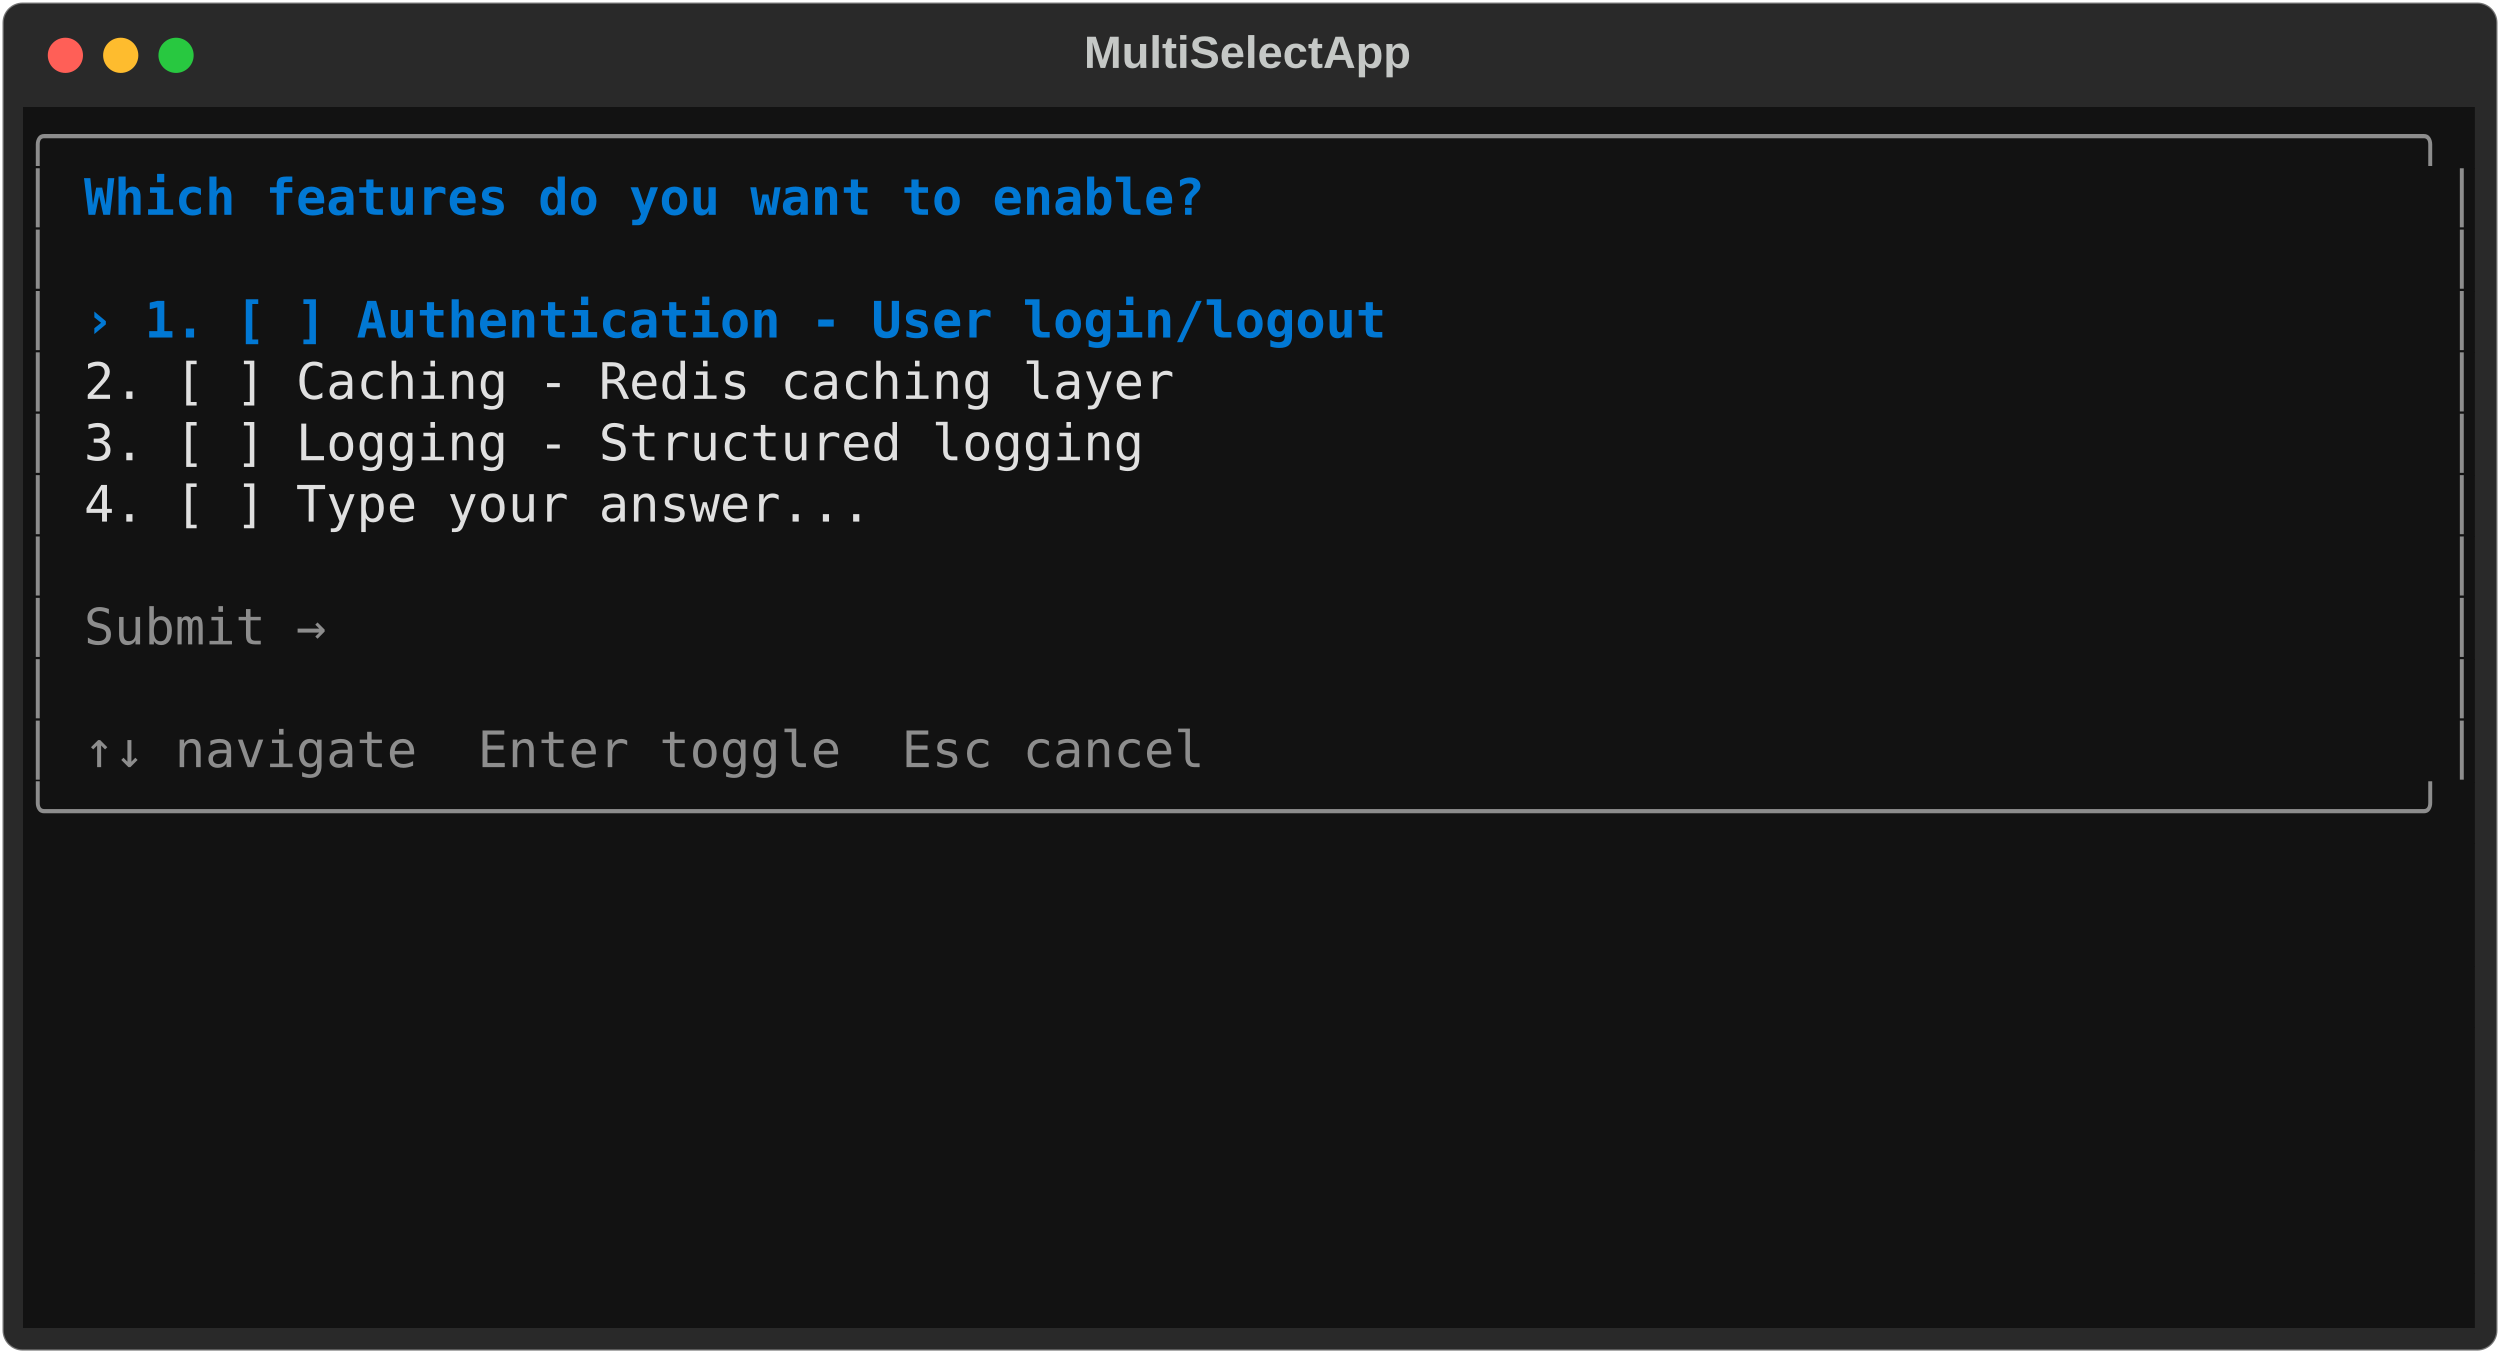
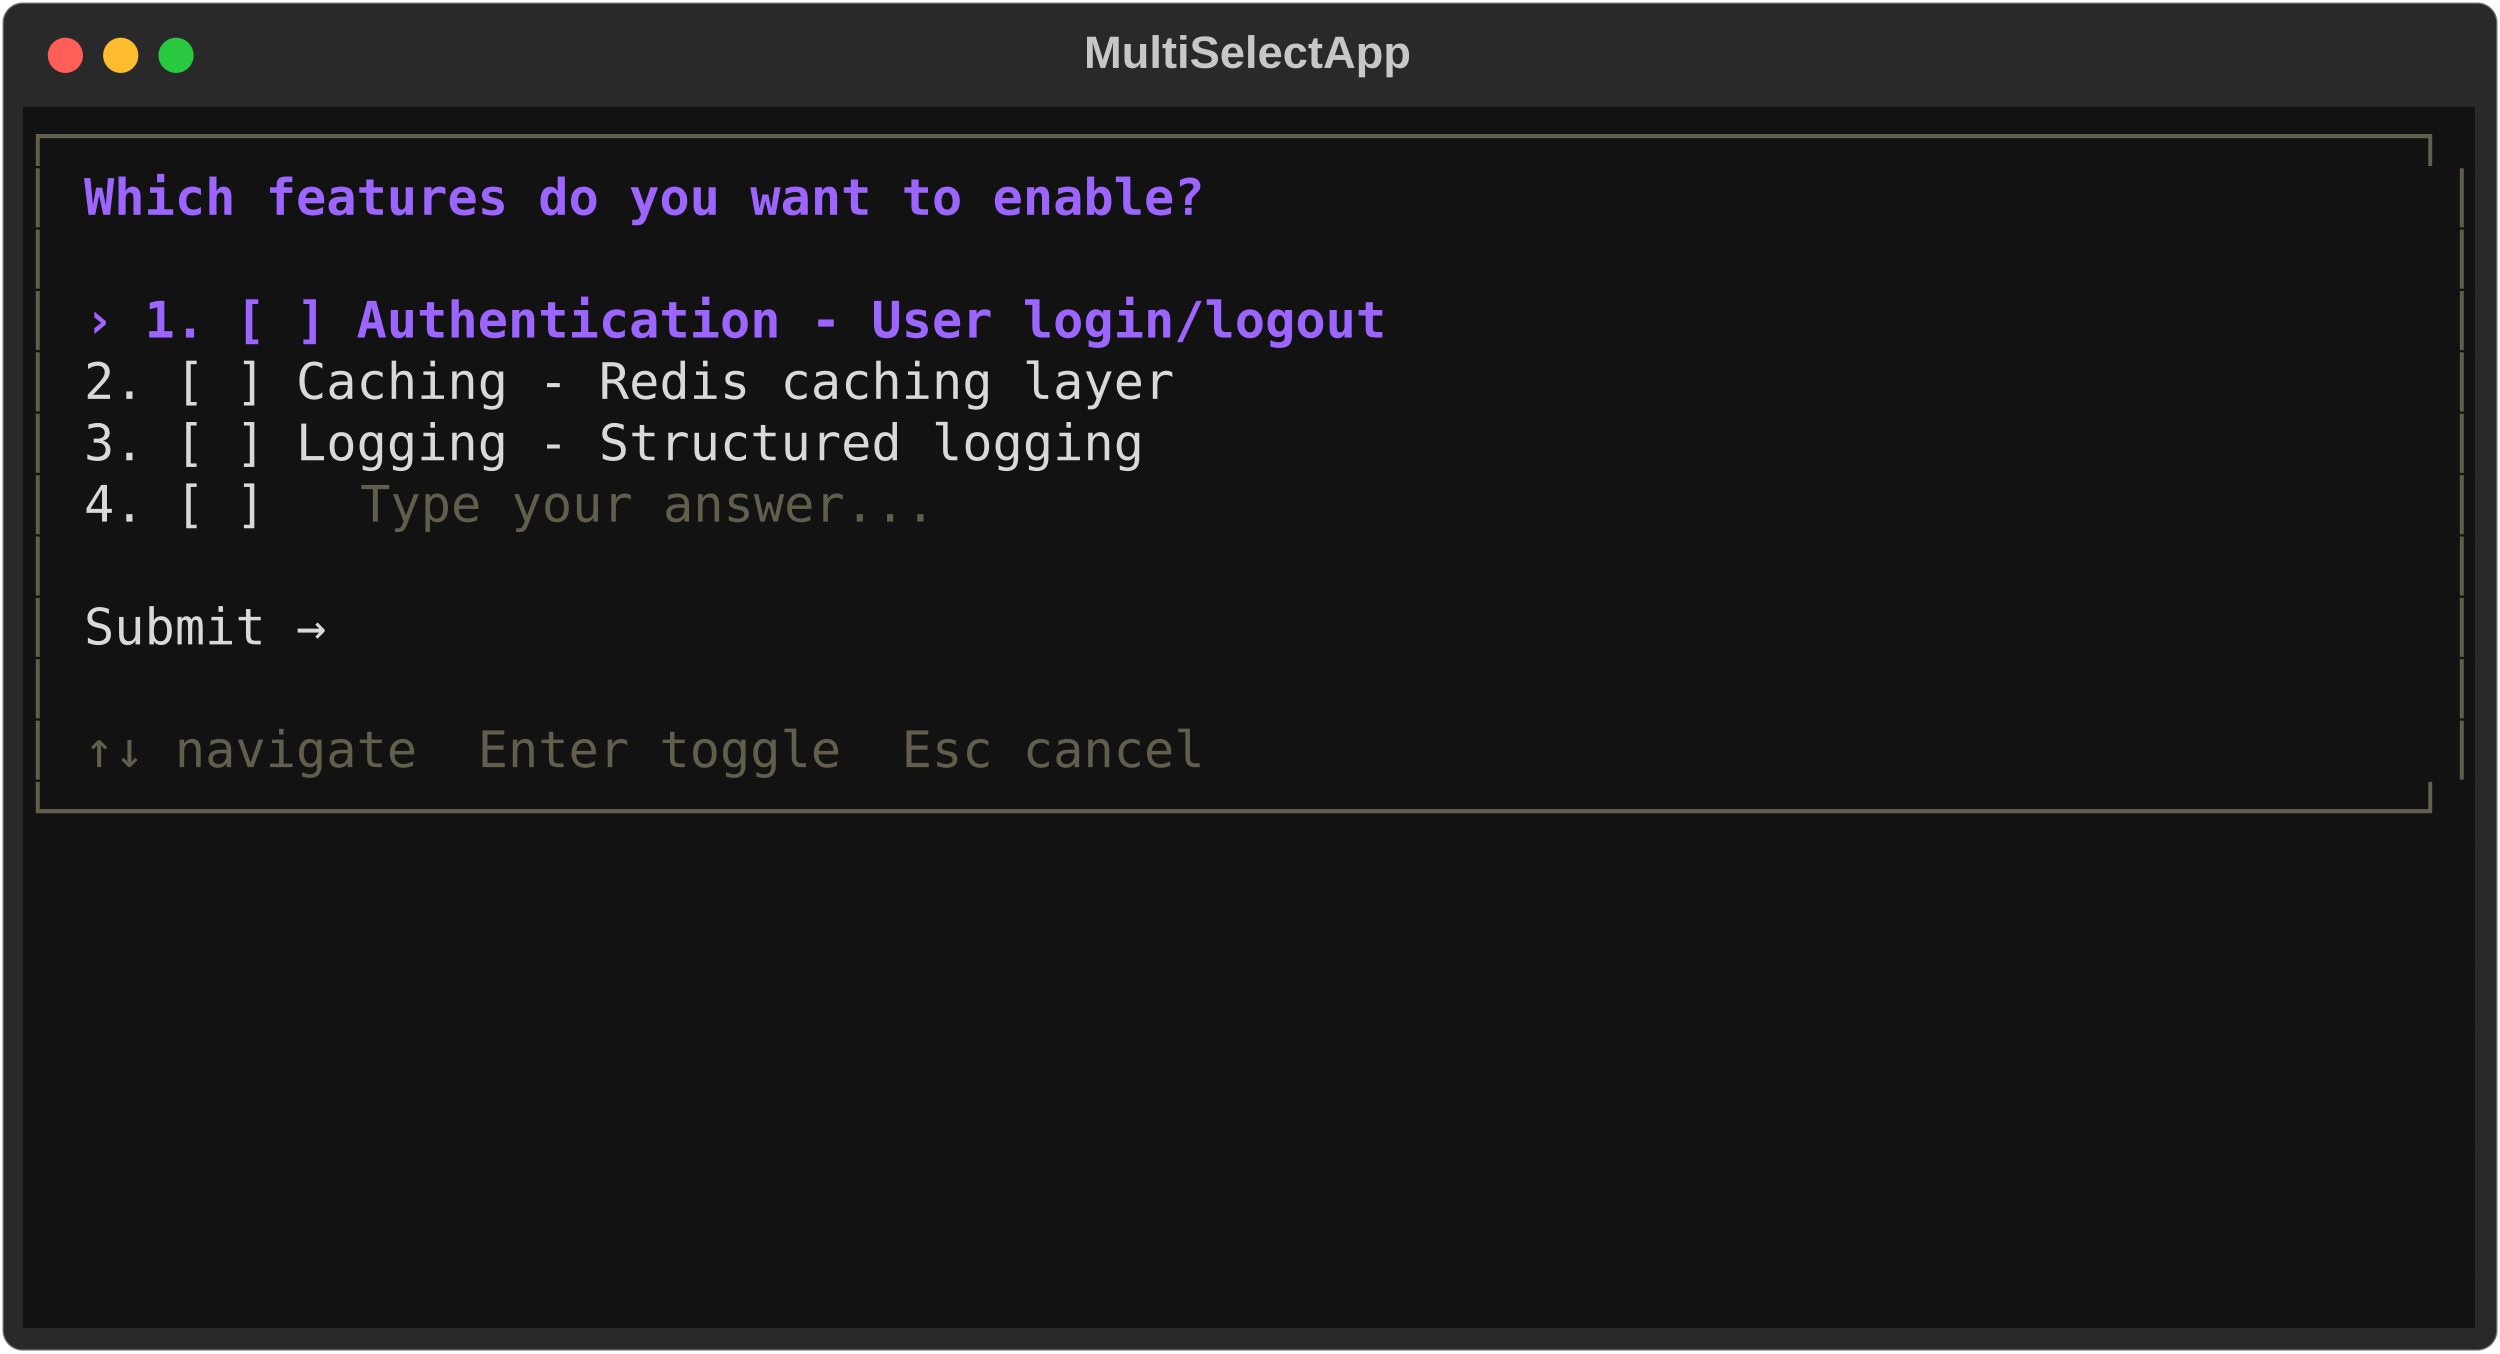
<svg xmlns="http://www.w3.org/2000/svg" class="rich-terminal" viewBox="0 0 994 538.0">
  <style>

    @font-face {
        font-family: "Fira Code";
        src: local("FiraCode-Regular"),
                url("https://cdnjs.cloudflare.com/ajax/libs/firacode/6.2.0/woff2/FiraCode-Regular.woff2") format("woff2"),
                url("https://cdnjs.cloudflare.com/ajax/libs/firacode/6.2.0/woff/FiraCode-Regular.woff") format("woff");
        font-style: normal;
        font-weight: 400;
    }
    @font-face {
        font-family: "Fira Code";
        src: local("FiraCode-Bold"),
                url("https://cdnjs.cloudflare.com/ajax/libs/firacode/6.2.0/woff2/FiraCode-Bold.woff2") format("woff2"),
                url("https://cdnjs.cloudflare.com/ajax/libs/firacode/6.2.0/woff/FiraCode-Bold.woff") format("woff");
        font-style: bold;
        font-weight: 700;
    }

    .terminal-matrix {
        font-family: Fira Code, monospace;
        font-size: 20px;
        line-height: 24.4px;
        font-variant-east-asian: full-width;
    }

    .terminal-title {
        font-size: 18px;
        font-weight: bold;
        font-family: arial;
    }

-     .terminal-r1 { fill: #8d8d8d }
+     .terminal-r1 { fill: #625e4c }
.terminal-r2 { fill: #c5c8c6 }
- .terminal-r3 { fill: #0178d4;font-weight: bold }
- .terminal-r4 { fill: #e0e0e0 }
+ .terminal-r3 { fill: #9d65ff;font-weight: bold }
+ .terminal-r4 { fill: #d9d9d9 }
    </style>
  <defs>
    <clipPath id="terminal-clip-terminal">
      <rect x="0" y="0" width="975.0" height="487.0" />
    </clipPath>
    <clipPath id="terminal-line-0">
      <rect x="0" y="1.5" width="976" height="24.65" />
    </clipPath>
    <clipPath id="terminal-line-1">
      <rect x="0" y="25.9" width="976" height="24.65" />
    </clipPath>
    <clipPath id="terminal-line-2">
      <rect x="0" y="50.3" width="976" height="24.65" />
    </clipPath>
    <clipPath id="terminal-line-3">
      <rect x="0" y="74.7" width="976" height="24.65" />
    </clipPath>
    <clipPath id="terminal-line-4">
      <rect x="0" y="99.1" width="976" height="24.65" />
    </clipPath>
    <clipPath id="terminal-line-5">
      <rect x="0" y="123.5" width="976" height="24.65" />
    </clipPath>
    <clipPath id="terminal-line-6">
      <rect x="0" y="147.9" width="976" height="24.65" />
    </clipPath>
    <clipPath id="terminal-line-7">
      <rect x="0" y="172.3" width="976" height="24.65" />
    </clipPath>
    <clipPath id="terminal-line-8">
      <rect x="0" y="196.7" width="976" height="24.65" />
    </clipPath>
    <clipPath id="terminal-line-9">
      <rect x="0" y="221.1" width="976" height="24.65" />
    </clipPath>
    <clipPath id="terminal-line-10">
      <rect x="0" y="245.5" width="976" height="24.65" />
    </clipPath>
    <clipPath id="terminal-line-11">
      <rect x="0" y="269.9" width="976" height="24.65" />
    </clipPath>
    <clipPath id="terminal-line-12">
      <rect x="0" y="294.3" width="976" height="24.65" />
    </clipPath>
    <clipPath id="terminal-line-13">
      <rect x="0" y="318.7" width="976" height="24.65" />
    </clipPath>
    <clipPath id="terminal-line-14">
      <rect x="0" y="343.1" width="976" height="24.65" />
    </clipPath>
    <clipPath id="terminal-line-15">
      <rect x="0" y="367.5" width="976" height="24.65" />
    </clipPath>
    <clipPath id="terminal-line-16">
      <rect x="0" y="391.9" width="976" height="24.65" />
    </clipPath>
    <clipPath id="terminal-line-17">
      <rect x="0" y="416.3" width="976" height="24.65" />
    </clipPath>
    <clipPath id="terminal-line-18">
      <rect x="0" y="440.7" width="976" height="24.65" />
    </clipPath>
  </defs>
  <rect fill="#292929" stroke="rgba(255,255,255,0.35)" stroke-width="1" x="1" y="1" width="992" height="536" rx="8" />
  <text class="terminal-title" fill="#c5c8c6" text-anchor="middle" x="496" y="27">MultiSelectApp</text>
  <g transform="translate(26,22)">
    <circle cx="0" cy="0" r="7" fill="#ff5f57" />
    <circle cx="22" cy="0" r="7" fill="#febc2e" />
    <circle cx="44" cy="0" r="7" fill="#28c840" />
  </g>
  <g transform="translate(9, 41)" clip-path="url(#terminal-clip-terminal)">
    <rect fill="#121212" x="0" y="1.5" width="976" height="24.65" shape-rendering="crispEdges" />
    <rect fill="#121212" x="0" y="25.9" width="12.2" height="24.65" shape-rendering="crispEdges" />
    <rect fill="#121212" x="12.2" y="25.9" width="12.2" height="24.65" shape-rendering="crispEdges" />
    <rect fill="#121212" x="24.4" y="25.9" width="451.4" height="24.65" shape-rendering="crispEdges" />
    <rect fill="#121212" x="475.8" y="25.9" width="488" height="24.65" shape-rendering="crispEdges" />
    <rect fill="#121212" x="963.8" y="25.9" width="12.2" height="24.65" shape-rendering="crispEdges" />
    <rect fill="#121212" x="0" y="50.3" width="12.2" height="24.65" shape-rendering="crispEdges" />
    <rect fill="#121212" x="12.2" y="50.3" width="951.6" height="24.65" shape-rendering="crispEdges" />
    <rect fill="#121212" x="963.8" y="50.3" width="12.2" height="24.65" shape-rendering="crispEdges" />
    <rect fill="#121212" x="0" y="74.7" width="12.2" height="24.65" shape-rendering="crispEdges" />
    <rect fill="#121212" x="12.2" y="74.7" width="12.2" height="24.65" shape-rendering="crispEdges" />
    <rect fill="#121212" x="24.4" y="74.7" width="524.6" height="24.65" shape-rendering="crispEdges" />
    <rect fill="#121212" x="549" y="74.7" width="414.8" height="24.65" shape-rendering="crispEdges" />
    <rect fill="#121212" x="963.8" y="74.7" width="12.2" height="24.65" shape-rendering="crispEdges" />
    <rect fill="#121212" x="0" y="99.1" width="12.2" height="24.65" shape-rendering="crispEdges" />
    <rect fill="#121212" x="12.2" y="99.1" width="12.2" height="24.65" shape-rendering="crispEdges" />
    <rect fill="#121212" x="24.4" y="99.1" width="463.6" height="24.65" shape-rendering="crispEdges" />
    <rect fill="#121212" x="488" y="99.1" width="475.8" height="24.65" shape-rendering="crispEdges" />
    <rect fill="#121212" x="963.8" y="99.1" width="12.2" height="24.65" shape-rendering="crispEdges" />
    <rect fill="#121212" x="0" y="123.5" width="12.2" height="24.65" shape-rendering="crispEdges" />
    <rect fill="#121212" x="12.2" y="123.5" width="12.2" height="24.65" shape-rendering="crispEdges" />
    <rect fill="#121212" x="24.4" y="123.5" width="451.4" height="24.65" shape-rendering="crispEdges" />
    <rect fill="#121212" x="475.8" y="123.5" width="488" height="24.65" shape-rendering="crispEdges" />
    <rect fill="#121212" x="963.8" y="123.5" width="12.2" height="24.65" shape-rendering="crispEdges" />
    <rect fill="#121212" x="0" y="147.9" width="12.2" height="24.65" shape-rendering="crispEdges" />
    <rect fill="#121212" x="12.2" y="147.9" width="12.2" height="24.65" shape-rendering="crispEdges" />
-     <rect fill="#121212" x="24.4" y="147.9" width="341.6" height="24.65" shape-rendering="crispEdges" />
+     <rect fill="#121212" x="24.4" y="147.9" width="109.8" height="24.65" shape-rendering="crispEdges" />
+     <rect fill="#121212" x="134.2" y="147.9" width="231.8" height="24.65" shape-rendering="crispEdges" />
    <rect fill="#121212" x="366" y="147.9" width="597.8" height="24.65" shape-rendering="crispEdges" />
    <rect fill="#121212" x="963.8" y="147.9" width="12.2" height="24.65" shape-rendering="crispEdges" />
    <rect fill="#121212" x="0" y="172.3" width="12.2" height="24.65" shape-rendering="crispEdges" />
    <rect fill="#121212" x="12.2" y="172.3" width="951.6" height="24.65" shape-rendering="crispEdges" />
    <rect fill="#121212" x="963.8" y="172.3" width="12.2" height="24.65" shape-rendering="crispEdges" />
    <rect fill="#121212" x="0" y="196.7" width="12.2" height="24.65" shape-rendering="crispEdges" />
    <rect fill="#121212" x="12.2" y="196.7" width="12.2" height="24.65" shape-rendering="crispEdges" />
    <rect fill="#121212" x="24.4" y="196.7" width="158.6" height="24.65" shape-rendering="crispEdges" />
    <rect fill="#121212" x="183" y="196.7" width="780.8" height="24.65" shape-rendering="crispEdges" />
    <rect fill="#121212" x="963.8" y="196.7" width="12.2" height="24.65" shape-rendering="crispEdges" />
    <rect fill="#121212" x="0" y="221.1" width="12.2" height="24.65" shape-rendering="crispEdges" />
    <rect fill="#121212" x="12.2" y="221.1" width="951.6" height="24.65" shape-rendering="crispEdges" />
    <rect fill="#121212" x="963.8" y="221.1" width="12.2" height="24.65" shape-rendering="crispEdges" />
    <rect fill="#121212" x="0" y="245.5" width="12.2" height="24.65" shape-rendering="crispEdges" />
    <rect fill="#121212" x="12.2" y="245.5" width="12.2" height="24.65" shape-rendering="crispEdges" />
    <rect fill="#121212" x="24.4" y="245.5" width="451.4" height="24.65" shape-rendering="crispEdges" />
    <rect fill="#121212" x="475.8" y="245.5" width="488" height="24.65" shape-rendering="crispEdges" />
    <rect fill="#121212" x="963.8" y="245.5" width="12.2" height="24.65" shape-rendering="crispEdges" />
    <rect fill="#121212" x="0" y="269.9" width="976" height="24.65" shape-rendering="crispEdges" />
    <rect fill="#121212" x="0" y="294.3" width="976" height="24.65" shape-rendering="crispEdges" />
    <rect fill="#121212" x="0" y="318.7" width="976" height="24.65" shape-rendering="crispEdges" />
    <rect fill="#121212" x="0" y="343.1" width="976" height="24.65" shape-rendering="crispEdges" />
    <rect fill="#121212" x="0" y="367.5" width="976" height="24.65" shape-rendering="crispEdges" />
    <rect fill="#121212" x="0" y="391.9" width="976" height="24.65" shape-rendering="crispEdges" />
    <rect fill="#121212" x="0" y="416.3" width="976" height="24.65" shape-rendering="crispEdges" />
    <rect fill="#121212" x="0" y="440.7" width="976" height="24.65" shape-rendering="crispEdges" />
    <rect fill="#121212" x="0" y="465.1" width="976" height="24.65" shape-rendering="crispEdges" />
    <g class="terminal-matrix">
-       <text class="terminal-r1" x="0" y="20" textLength="976" clip-path="url(#terminal-line-0)">╭──────────────────────────────────────────────────────────────────────────────╮</text>
+       <text class="terminal-r1" x="0" y="20" textLength="976" clip-path="url(#terminal-line-0)">┌──────────────────────────────────────────────────────────────────────────────┐</text>
      <text class="terminal-r2" x="976" y="20" textLength="12.2" clip-path="url(#terminal-line-0)">
</text>
      <text class="terminal-r1" x="0" y="44.4" textLength="12.2" clip-path="url(#terminal-line-1)">│</text>
      <text class="terminal-r3" x="24.4" y="44.4" textLength="451.4" clip-path="url(#terminal-line-1)">Which features do you want to enable?</text>
      <text class="terminal-r1" x="963.8" y="44.4" textLength="12.2" clip-path="url(#terminal-line-1)">│</text>
      <text class="terminal-r2" x="976" y="44.4" textLength="12.2" clip-path="url(#terminal-line-1)">
</text>
      <text class="terminal-r1" x="0" y="68.8" textLength="12.2" clip-path="url(#terminal-line-2)">│</text>
      <text class="terminal-r1" x="963.8" y="68.8" textLength="12.2" clip-path="url(#terminal-line-2)">│</text>
      <text class="terminal-r2" x="976" y="68.8" textLength="12.2" clip-path="url(#terminal-line-2)">
</text>
      <text class="terminal-r1" x="0" y="93.2" textLength="12.2" clip-path="url(#terminal-line-3)">│</text>
      <text class="terminal-r3" x="24.4" y="93.2" textLength="524.6" clip-path="url(#terminal-line-3)">› 1. [ ] Authentication - User login/logout</text>
      <text class="terminal-r1" x="963.8" y="93.2" textLength="12.2" clip-path="url(#terminal-line-3)">│</text>
      <text class="terminal-r2" x="976" y="93.2" textLength="12.2" clip-path="url(#terminal-line-3)">
</text>
      <text class="terminal-r1" x="0" y="117.6" textLength="12.2" clip-path="url(#terminal-line-4)">│</text>
      <text class="terminal-r4" x="24.4" y="117.6" textLength="463.6" clip-path="url(#terminal-line-4)">  2. [ ] Caching - Redis caching layer</text>
      <text class="terminal-r1" x="963.8" y="117.6" textLength="12.2" clip-path="url(#terminal-line-4)">│</text>
      <text class="terminal-r2" x="976" y="117.6" textLength="12.2" clip-path="url(#terminal-line-4)">
</text>
      <text class="terminal-r1" x="0" y="142" textLength="12.2" clip-path="url(#terminal-line-5)">│</text>
      <text class="terminal-r4" x="24.4" y="142" textLength="451.4" clip-path="url(#terminal-line-5)">  3. [ ] Logging - Structured logging</text>
      <text class="terminal-r1" x="963.8" y="142" textLength="12.2" clip-path="url(#terminal-line-5)">│</text>
      <text class="terminal-r2" x="976" y="142" textLength="12.2" clip-path="url(#terminal-line-5)">
</text>
      <text class="terminal-r1" x="0" y="166.4" textLength="12.2" clip-path="url(#terminal-line-6)">│</text>
-       <text class="terminal-r4" x="24.4" y="166.4" textLength="341.6" clip-path="url(#terminal-line-6)">  4. [ ] Type your answer...</text>
+       <text class="terminal-r4" x="24.4" y="166.4" textLength="109.8" clip-path="url(#terminal-line-6)">  4. [ ] </text>
+       <text class="terminal-r1" x="134.2" y="166.4" textLength="231.8" clip-path="url(#terminal-line-6)">Type your answer...</text>
      <text class="terminal-r1" x="963.8" y="166.4" textLength="12.2" clip-path="url(#terminal-line-6)">│</text>
      <text class="terminal-r2" x="976" y="166.4" textLength="12.2" clip-path="url(#terminal-line-6)">
</text>
      <text class="terminal-r1" x="0" y="190.8" textLength="12.2" clip-path="url(#terminal-line-7)">│</text>
      <text class="terminal-r1" x="963.8" y="190.8" textLength="12.2" clip-path="url(#terminal-line-7)">│</text>
      <text class="terminal-r2" x="976" y="190.8" textLength="12.2" clip-path="url(#terminal-line-7)">
</text>
      <text class="terminal-r1" x="0" y="215.2" textLength="12.2" clip-path="url(#terminal-line-8)">│</text>
-       <text class="terminal-r1" x="24.4" y="215.2" textLength="158.6" clip-path="url(#terminal-line-8)">     Submit →</text>
+       <text class="terminal-r4" x="24.4" y="215.2" textLength="158.6" clip-path="url(#terminal-line-8)">     Submit →</text>
      <text class="terminal-r1" x="963.8" y="215.2" textLength="12.2" clip-path="url(#terminal-line-8)">│</text>
      <text class="terminal-r2" x="976" y="215.2" textLength="12.2" clip-path="url(#terminal-line-8)">
</text>
      <text class="terminal-r1" x="0" y="239.6" textLength="12.2" clip-path="url(#terminal-line-9)">│</text>
      <text class="terminal-r1" x="963.8" y="239.6" textLength="12.2" clip-path="url(#terminal-line-9)">│</text>
      <text class="terminal-r2" x="976" y="239.6" textLength="12.2" clip-path="url(#terminal-line-9)">
</text>
      <text class="terminal-r1" x="0" y="264" textLength="12.2" clip-path="url(#terminal-line-10)">│</text>
      <text class="terminal-r1" x="24.4" y="264" textLength="451.4" clip-path="url(#terminal-line-10)">↑↓ navigate  Enter toggle  Esc cancel</text>
      <text class="terminal-r1" x="963.8" y="264" textLength="12.2" clip-path="url(#terminal-line-10)">│</text>
      <text class="terminal-r2" x="976" y="264" textLength="12.2" clip-path="url(#terminal-line-10)">
</text>
-       <text class="terminal-r1" x="0" y="288.4" textLength="976" clip-path="url(#terminal-line-11)">╰──────────────────────────────────────────────────────────────────────────────╯</text>
+       <text class="terminal-r1" x="0" y="288.4" textLength="976" clip-path="url(#terminal-line-11)">└──────────────────────────────────────────────────────────────────────────────┘</text>
      <text class="terminal-r2" x="976" y="288.4" textLength="12.2" clip-path="url(#terminal-line-11)">
</text>
      <text class="terminal-r2" x="976" y="312.8" textLength="12.2" clip-path="url(#terminal-line-12)">
</text>
      <text class="terminal-r2" x="976" y="337.2" textLength="12.2" clip-path="url(#terminal-line-13)">
</text>
      <text class="terminal-r2" x="976" y="361.6" textLength="12.2" clip-path="url(#terminal-line-14)">
</text>
      <text class="terminal-r2" x="976" y="386" textLength="12.2" clip-path="url(#terminal-line-15)">
</text>
      <text class="terminal-r2" x="976" y="410.4" textLength="12.2" clip-path="url(#terminal-line-16)">
</text>
      <text class="terminal-r2" x="976" y="434.8" textLength="12.2" clip-path="url(#terminal-line-17)">
</text>
      <text class="terminal-r2" x="976" y="459.2" textLength="12.2" clip-path="url(#terminal-line-18)">
</text>
    </g>
  </g>
</svg>
